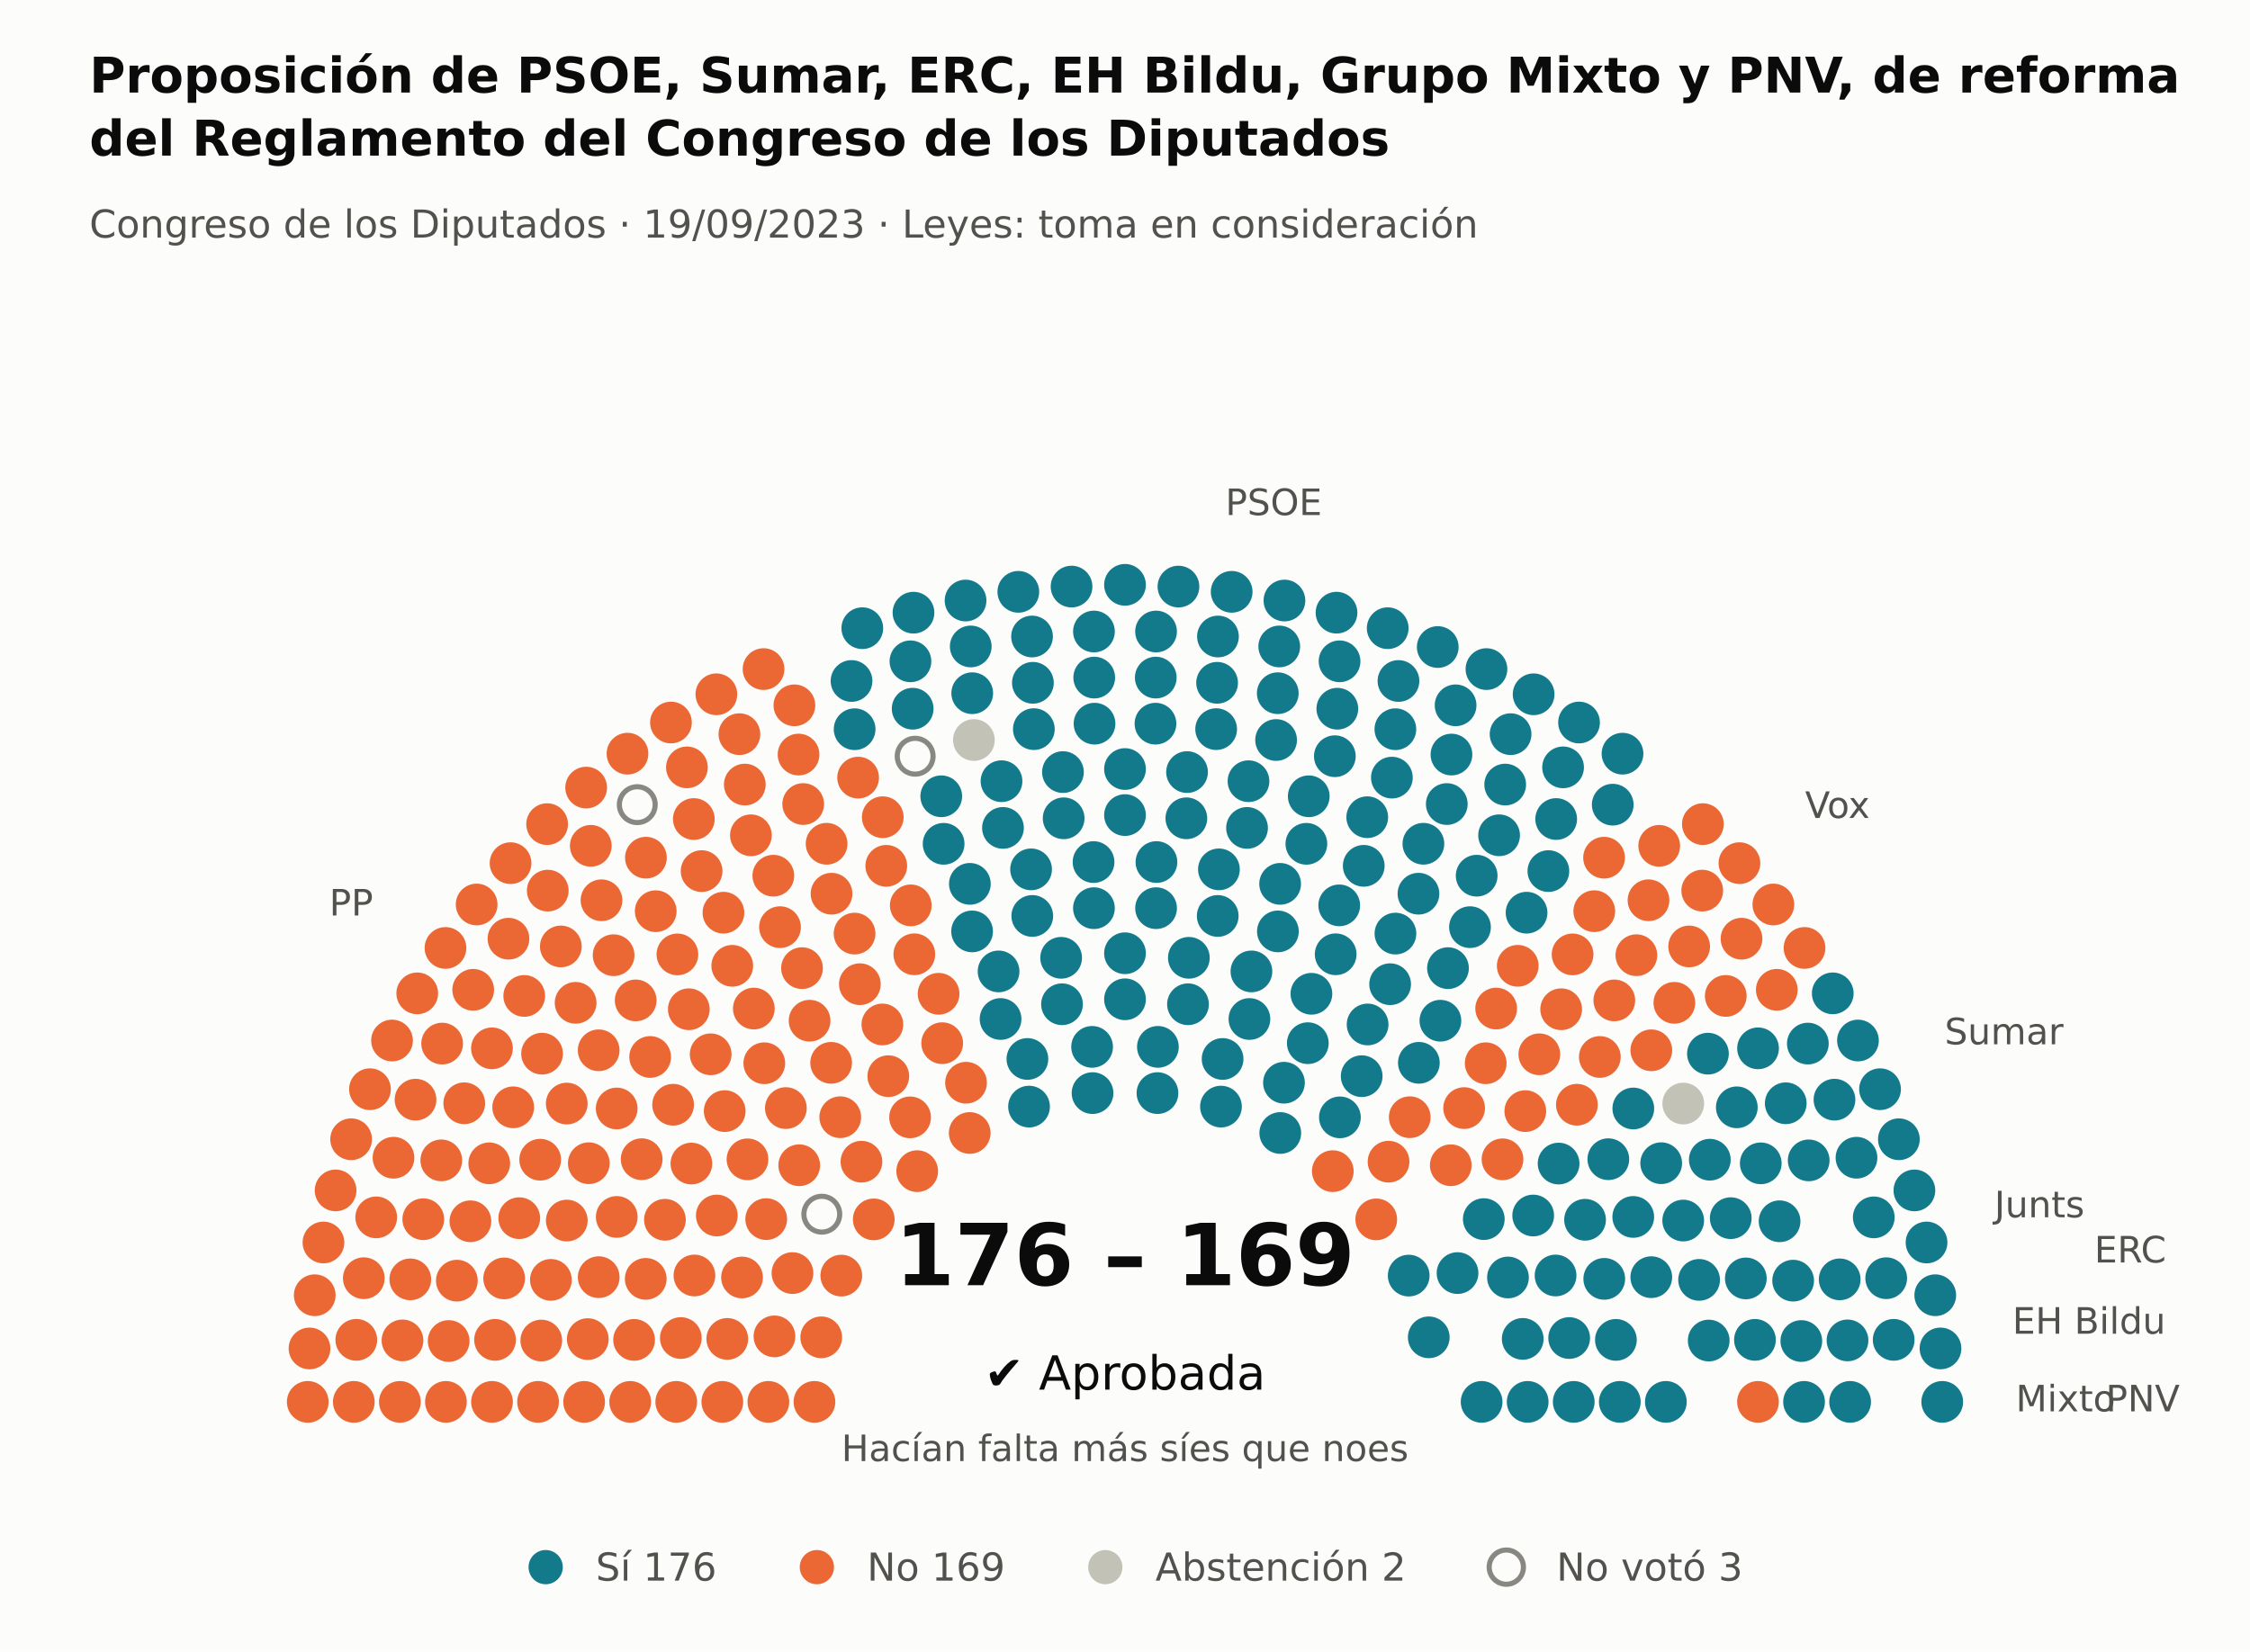
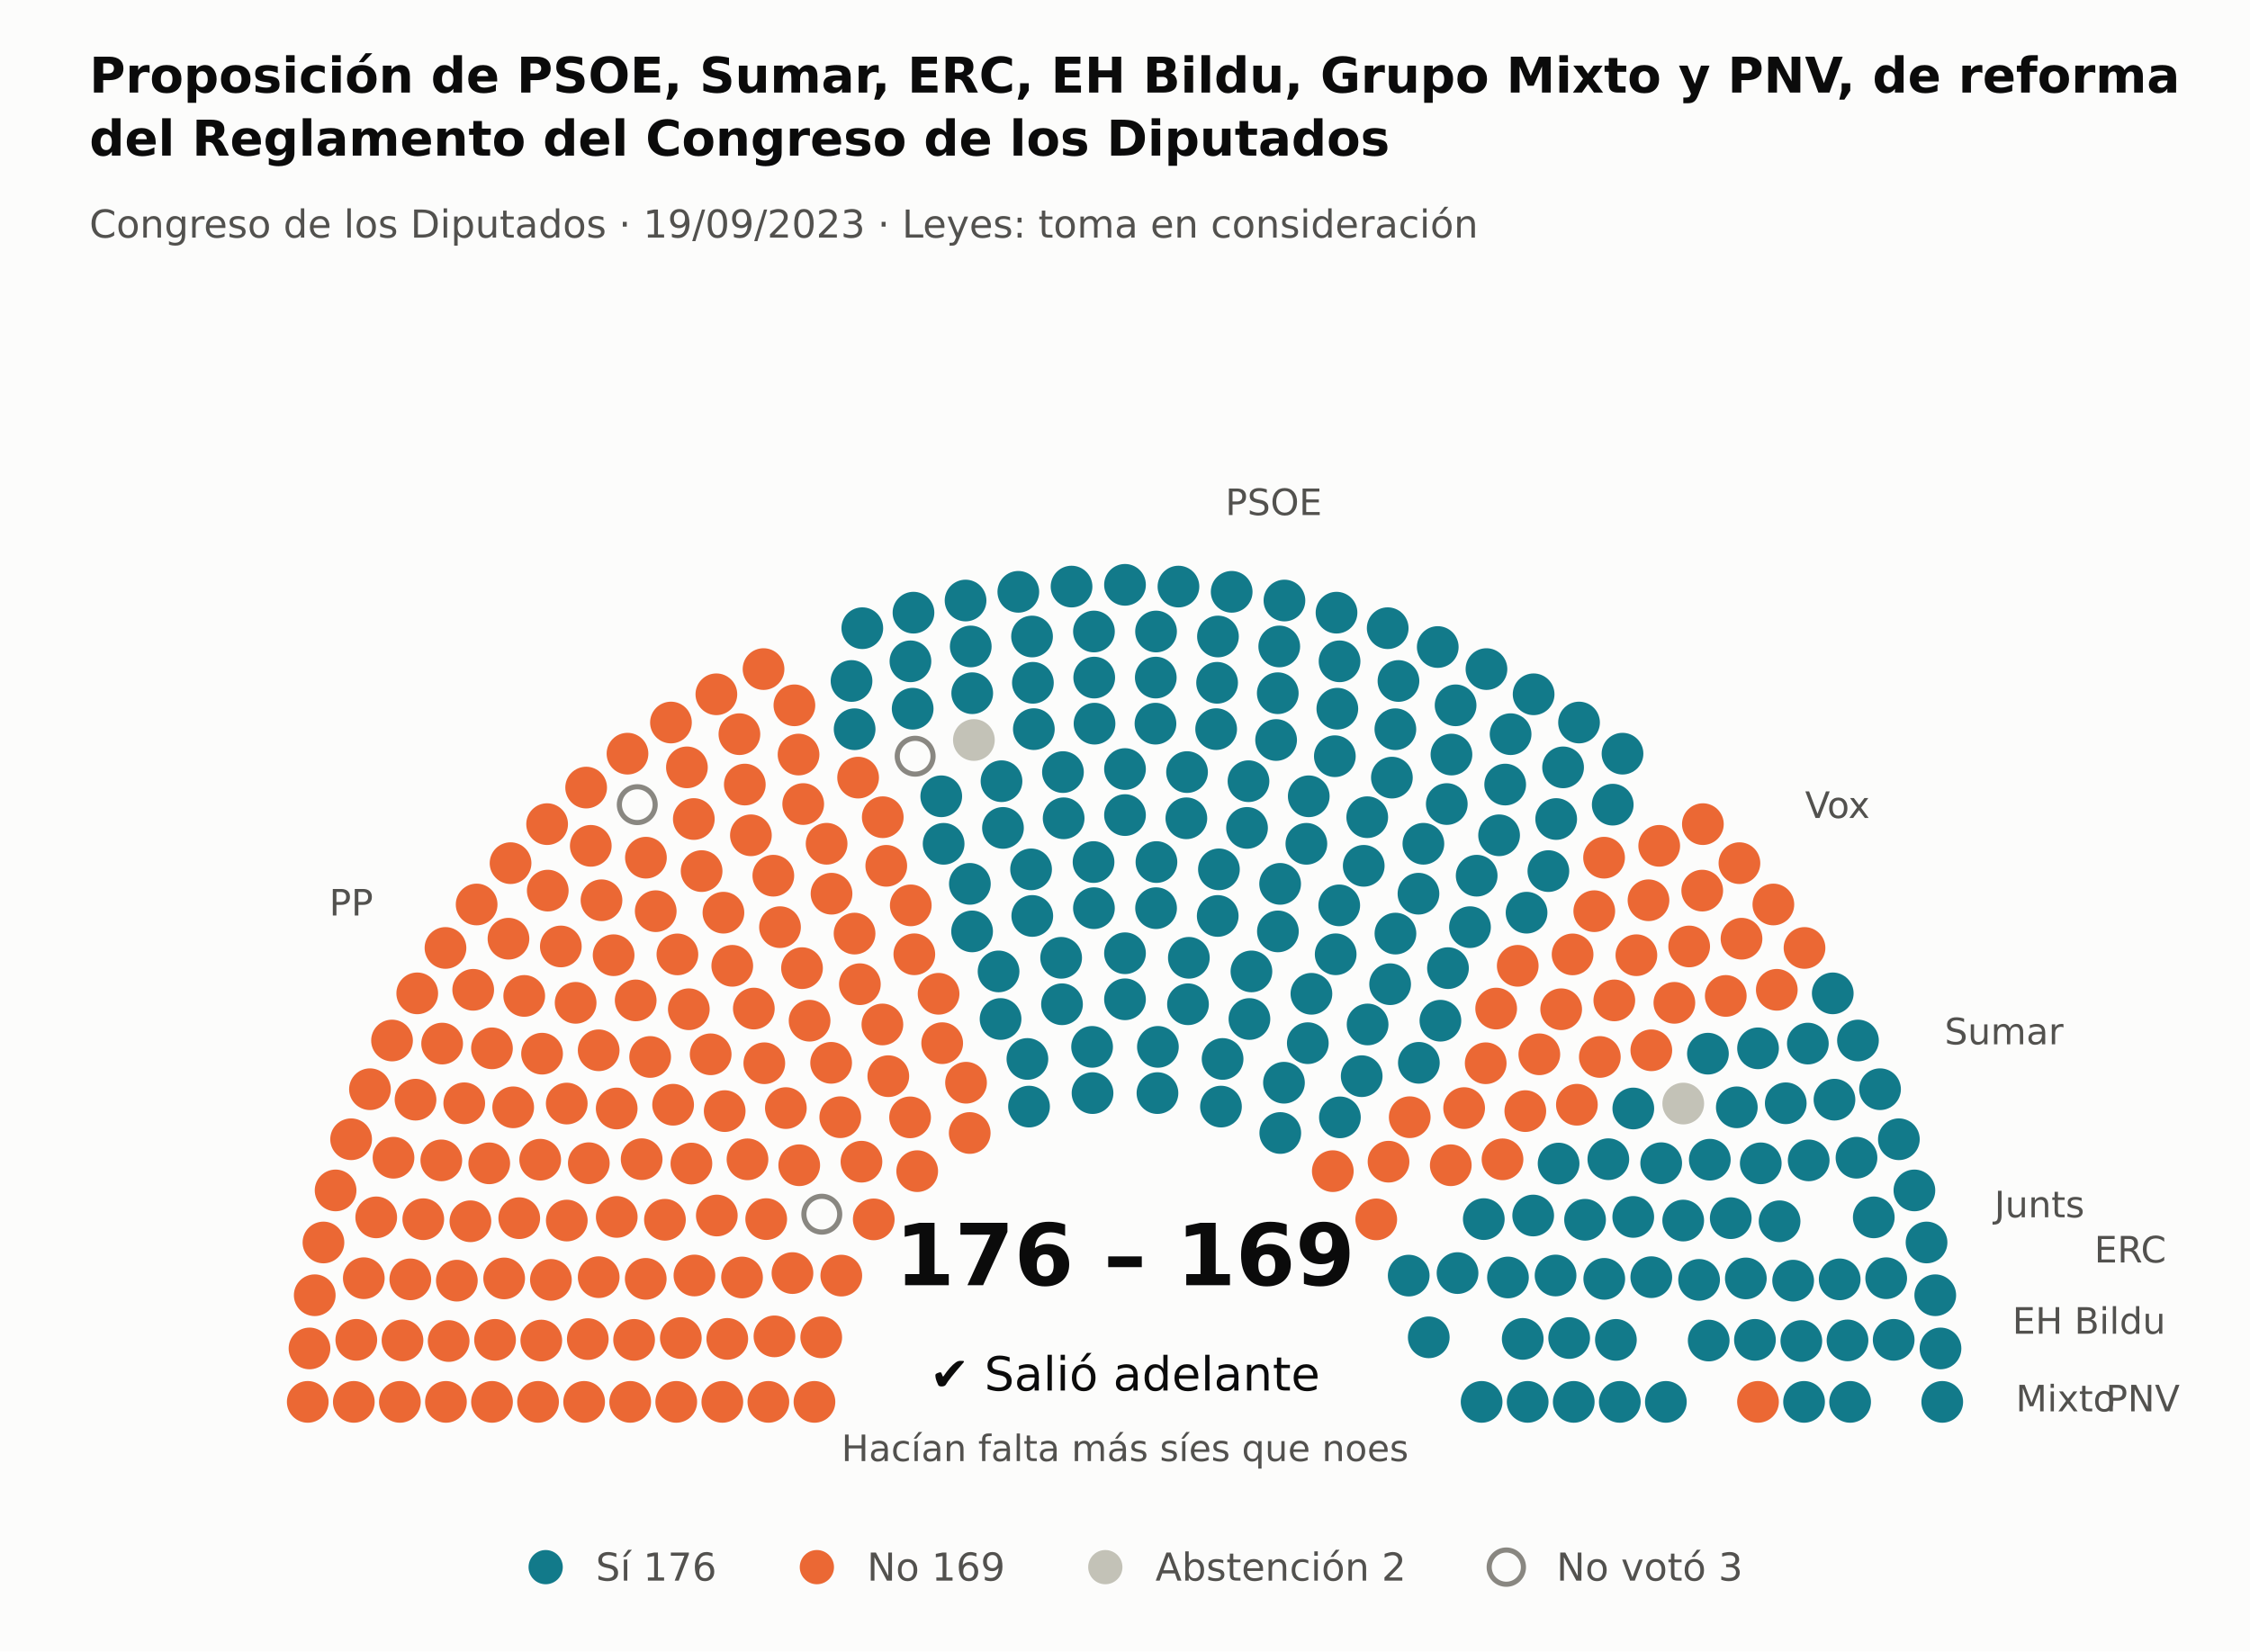
<svg xmlns="http://www.w3.org/2000/svg" xmlns:xlink="http://www.w3.org/1999/xlink" width="525.6pt" height="385.884pt" viewBox="0 0 525.6 385.884" version="1.1">
  <defs>
    <style type="text/css">*{stroke-linejoin: round; stroke-linecap: butt}</style>
  </defs>
  <g id="figure_1">
    <g id="patch_1">
      <path d="M 0 385.884  L 525.6 385.884  L 525.6 0  L 0 0  z " style="fill: #fcfcfb" />
    </g>
    <g id="axes_1">
      <g id="PathCollection_1">
        <defs>
          <path id="m79c244569f" d="M 0 4.873  C 1.292 4.873 2.532 4.36 3.446 3.446  C 4.36 2.532 4.873 1.292 4.873 0  C 4.873 -1.292 4.36 -2.532 3.446 -3.446  C 2.532 -4.36 1.292 -4.873 0 -4.873  C -1.292 -4.873 -2.532 -4.36 -3.446 -3.446  C -4.36 -2.532 -4.873 -1.292 -4.873 0  C -4.873 1.292 -4.36 2.532 -3.446 3.446  C -2.532 4.36 -1.292 4.873 0 4.873  z " />
        </defs>
        <g clip-path="url(#p0f7a6aeadc)">
          <use xlink:href="#m79c244569f" x="199.642" y="170.385" style="fill: #127a8a" />
          <use xlink:href="#m79c244569f" x="198.918" y="159.117" style="fill: #127a8a" />
          <use xlink:href="#m79c244569f" x="201.434" y="146.781" style="fill: #127a8a" />
          <use xlink:href="#m79c244569f" x="240.382" y="258.564" style="fill: #127a8a" />
          <use xlink:href="#m79c244569f" x="233.732" y="238.096" style="fill: #127a8a" />
          <use xlink:href="#m79c244569f" x="227.082" y="217.629" style="fill: #127a8a" />
          <use xlink:href="#m79c244569f" x="220.431" y="197.162" style="fill: #127a8a" />
          <use xlink:href="#m79c244569f" x="213.199" y="165.595" style="fill: #127a8a" />
          <use xlink:href="#m79c244569f" x="219.876" y="186.058" style="fill: #127a8a" />
          <use xlink:href="#m79c244569f" x="226.563" y="206.519" style="fill: #127a8a" />
          <use xlink:href="#m79c244569f" x="233.267" y="226.978" style="fill: #127a8a" />
          <use xlink:href="#m79c244569f" x="212.679" y="154.522" style="fill: #127a8a" />
          <use xlink:href="#m79c244569f" x="240.002" y="247.433" style="fill: #127a8a" />
          <use xlink:href="#m79c244569f" x="213.389" y="143.155" style="fill: #127a8a" />
          <use xlink:href="#m79c244569f" x="227.113" y="161.972" style="fill: #127a8a" />
          <use xlink:href="#m79c244569f" x="234.294" y="193.447" style="fill: #127a8a" />
          <use xlink:href="#m79c244569f" x="226.766" y="151.05" style="fill: #127a8a" />
          <use xlink:href="#m79c244569f" x="233.952" y="182.532" style="fill: #127a8a" />
          <use xlink:href="#m79c244569f" x="225.555" y="140.318" style="fill: #127a8a" />
          <use xlink:href="#m79c244569f" x="241.141" y="214.019" style="fill: #127a8a" />
          <use xlink:href="#m79c244569f" x="240.86" y="203.131" style="fill: #127a8a" />
          <use xlink:href="#m79c244569f" x="248.085" y="234.651" style="fill: #127a8a" />
          <use xlink:href="#m79c244569f" x="247.882" y="223.799" style="fill: #127a8a" />
          <use xlink:href="#m79c244569f" x="241.507" y="170.366" style="fill: #127a8a" />
          <use xlink:href="#m79c244569f" x="237.881" y="138.283" style="fill: #127a8a" />
          <use xlink:href="#m79c244569f" x="241.285" y="159.542" style="fill: #127a8a" />
          <use xlink:href="#m79c244569f" x="241.085" y="148.723" style="fill: #127a8a" />
          <use xlink:href="#m79c244569f" x="255.217" y="255.411" style="fill: #127a8a" />
          <use xlink:href="#m79c244569f" x="248.468" y="191.202" style="fill: #127a8a" />
          <use xlink:href="#m79c244569f" x="248.306" y="180.403" style="fill: #127a8a" />
          <use xlink:href="#m79c244569f" x="255.114" y="244.608" style="fill: #127a8a" />
          <use xlink:href="#m79c244569f" x="250.314" y="137.058" style="fill: #127a8a" />
          <use xlink:href="#m79c244569f" x="255.542" y="212.2" style="fill: #127a8a" />
          <use xlink:href="#m79c244569f" x="255.454" y="201.425" style="fill: #127a8a" />
          <use xlink:href="#m79c244569f" x="255.683" y="169.09" style="fill: #127a8a" />
          <use xlink:href="#m79c244569f" x="255.611" y="158.323" style="fill: #127a8a" />
          <use xlink:href="#m79c244569f" x="255.546" y="147.556" style="fill: #127a8a" />
          <use xlink:href="#m79c244569f" x="262.8" y="233.492" style="fill: #127a8a" />
          <use xlink:href="#m79c244569f" x="262.8" y="222.732" style="fill: #127a8a" />
          <use xlink:href="#m79c244569f" x="262.8" y="190.451" style="fill: #127a8a" />
          <use xlink:href="#m79c244569f" x="262.8" y="179.691" style="fill: #127a8a" />
          <use xlink:href="#m79c244569f" x="262.8" y="136.649" style="fill: #127a8a" />
          <use xlink:href="#m79c244569f" x="270.054" y="147.556" style="fill: #127a8a" />
          <use xlink:href="#m79c244569f" x="269.989" y="158.323" style="fill: #127a8a" />
          <use xlink:href="#m79c244569f" x="269.917" y="169.09" style="fill: #127a8a" />
          <use xlink:href="#m79c244569f" x="270.146" y="201.425" style="fill: #127a8a" />
          <use xlink:href="#m79c244569f" x="270.058" y="212.2" style="fill: #127a8a" />
          <use xlink:href="#m79c244569f" x="275.286" y="137.058" style="fill: #127a8a" />
          <use xlink:href="#m79c244569f" x="270.486" y="244.608" style="fill: #127a8a" />
          <use xlink:href="#m79c244569f" x="277.294" y="180.403" style="fill: #127a8a" />
          <use xlink:href="#m79c244569f" x="270.383" y="255.411" style="fill: #127a8a" />
          <use xlink:href="#m79c244569f" x="277.132" y="191.202" style="fill: #127a8a" />
          <use xlink:href="#m79c244569f" x="284.515" y="148.723" style="fill: #127a8a" />
          <use xlink:href="#m79c244569f" x="284.315" y="159.542" style="fill: #127a8a" />
          <use xlink:href="#m79c244569f" x="287.719" y="138.283" style="fill: #127a8a" />
          <use xlink:href="#m79c244569f" x="284.093" y="170.366" style="fill: #127a8a" />
          <use xlink:href="#m79c244569f" x="277.718" y="223.799" style="fill: #127a8a" />
          <use xlink:href="#m79c244569f" x="277.515" y="234.651" style="fill: #127a8a" />
          <use xlink:href="#m79c244569f" x="284.74" y="203.131" style="fill: #127a8a" />
          <use xlink:href="#m79c244569f" x="284.459" y="214.019" style="fill: #127a8a" />
          <use xlink:href="#m79c244569f" x="291.648" y="182.532" style="fill: #127a8a" />
          <use xlink:href="#m79c244569f" x="300.045" y="140.318" style="fill: #127a8a" />
          <use xlink:href="#m79c244569f" x="298.834" y="151.05" style="fill: #127a8a" />
          <use xlink:href="#m79c244569f" x="291.306" y="193.447" style="fill: #127a8a" />
          <use xlink:href="#m79c244569f" x="298.487" y="161.972" style="fill: #127a8a" />
          <use xlink:href="#m79c244569f" x="298.098" y="172.908" style="fill: #127a8a" />
          <use xlink:href="#m79c244569f" x="312.211" y="143.155" style="fill: #127a8a" />
          <use xlink:href="#m79c244569f" x="285.598" y="247.433" style="fill: #127a8a" />
          <use xlink:href="#m79c244569f" x="312.921" y="154.522" style="fill: #127a8a" />
          <use xlink:href="#m79c244569f" x="292.333" y="226.978" style="fill: #127a8a" />
          <use xlink:href="#m79c244569f" x="299.037" y="206.519" style="fill: #127a8a" />
          <use xlink:href="#m79c244569f" x="305.724" y="186.058" style="fill: #127a8a" />
          <use xlink:href="#m79c244569f" x="312.401" y="165.595" style="fill: #127a8a" />
          <use xlink:href="#m79c244569f" x="285.218" y="258.564" style="fill: #127a8a" />
          <use xlink:href="#m79c244569f" x="291.868" y="238.096" style="fill: #127a8a" />
          <use xlink:href="#m79c244569f" x="298.518" y="217.629" style="fill: #127a8a" />
          <use xlink:href="#m79c244569f" x="305.169" y="197.162" style="fill: #127a8a" />
          <use xlink:href="#m79c244569f" x="311.819" y="176.694" style="fill: #127a8a" />
          <use xlink:href="#m79c244569f" x="324.166" y="146.781" style="fill: #127a8a" />
          <use xlink:href="#m79c244569f" x="326.682" y="159.117" style="fill: #127a8a" />
          <use xlink:href="#m79c244569f" x="325.958" y="170.385" style="fill: #127a8a" />
          <use xlink:href="#m79c244569f" x="319.387" y="190.947" style="fill: #127a8a" />
          <use xlink:href="#m79c244569f" x="335.858" y="151.182" style="fill: #127a8a" />
          <use xlink:href="#m79c244569f" x="325.145" y="181.696" style="fill: #127a8a" />
          <use xlink:href="#m79c244569f" x="312.844" y="211.545" style="fill: #127a8a" />
          <use xlink:href="#m79c244569f" x="318.567" y="202.305" style="fill: #127a8a" />
          <use xlink:href="#m79c244569f" x="306.346" y="232.205" style="fill: #127a8a" />
          <use xlink:href="#m79c244569f" x="312.014" y="222.973" style="fill: #127a8a" />
          <use xlink:href="#m79c244569f" x="340.028" y="164.803" style="fill: #127a8a" />
          <use xlink:href="#m79c244569f" x="347.237" y="156.337" style="fill: #127a8a" />
          <use xlink:href="#m79c244569f" x="299.933" y="252.986" style="fill: #127a8a" />
          <use xlink:href="#m79c244569f" x="339.059" y="176.307" style="fill: #127a8a" />
          <use xlink:href="#m79c244569f" x="305.505" y="243.745" style="fill: #127a8a" />
          <use xlink:href="#m79c244569f" x="332.504" y="197.151" style="fill: #127a8a" />
          <use xlink:href="#m79c244569f" x="337.969" y="187.871" style="fill: #127a8a" />
          <use xlink:href="#m79c244569f" x="299.073" y="264.732" style="fill: #127a8a" />
          <use xlink:href="#m79c244569f" x="325.974" y="218.139" style="fill: #127a8a" />
          <use xlink:href="#m79c244569f" x="331.354" y="208.82" style="fill: #127a8a" />
          <use xlink:href="#m79c244569f" x="352.874" y="171.545" style="fill: #127a8a" />
          <use xlink:href="#m79c244569f" x="358.255" y="162.226" style="fill: #127a8a" />
          <use xlink:href="#m79c244569f" x="351.612" y="183.319" style="fill: #127a8a" />
          <use xlink:href="#m79c244569f" x="324.734" y="229.965" style="fill: #127a8a" />
          <use xlink:href="#m79c244569f" x="319.473" y="239.373" style="fill: #127a8a" />
          <use xlink:href="#m79c244569f" x="350.188" y="195.172" style="fill: #127a8a" />
          <use xlink:href="#m79c244569f" x="344.951" y="204.611" style="fill: #127a8a" />
          <use xlink:href="#m79c244569f" x="368.863" y="168.823" style="fill: #127a8a" />
          <use xlink:href="#m79c244569f" x="365.136" y="179.299" style="fill: #127a8a" />
          <use xlink:href="#m79c244569f" x="318.091" y="251.457" style="fill: #127a8a" />
          <use xlink:href="#m79c244569f" x="343.39" y="216.636" style="fill: #127a8a" />
          <use xlink:href="#m79c244569f" x="363.524" y="191.371" style="fill: #127a8a" />
          <use xlink:href="#m79c244569f" x="338.249" y="226.213" style="fill: #127a8a" />
          <use xlink:href="#m79c244569f" x="313.003" y="261.079" style="fill: #127a8a" />
          <use xlink:href="#m79c244569f" x="379.018" y="176.1" style="fill: #127a8a" />
          <use xlink:href="#m79c244569f" x="361.703" y="203.538" style="fill: #127a8a" />
          <use xlink:href="#m79c244569f" x="376.734" y="188.014" style="fill: #127a8a" />
          <use xlink:href="#m79c244569f" x="356.606" y="213.255" style="fill: #127a8a" />
          <use xlink:href="#m79c244569f" x="336.478" y="238.497" style="fill: #127a8a" />
          <use xlink:href="#m79c244569f" x="331.447" y="248.336" style="fill: #127a8a" />
          <use xlink:href="#m79c244569f" x="398.974" y="246.198" style="fill: #127a8a" />
          <use xlink:href="#m79c244569f" x="381.539" y="259.005" style="fill: #127a8a" />
          <use xlink:href="#m79c244569f" x="428.132" y="232.104" style="fill: #127a8a" />
          <use xlink:href="#m79c244569f" x="410.678" y="244.949" style="fill: #127a8a" />
          <use xlink:href="#m79c244569f" x="364.089" y="271.874" style="fill: #127a8a" />
          <use xlink:href="#m79c244569f" x="422.314" y="243.839" style="fill: #127a8a" />
          <use xlink:href="#m79c244569f" x="346.614" y="284.853" style="fill: #127a8a" />
          <use xlink:href="#m79c244569f" x="375.708" y="270.854" style="fill: #127a8a" />
          <use xlink:href="#m79c244569f" x="434.021" y="243.122" style="fill: #127a8a" />
          <use xlink:href="#m79c244569f" x="405.719" y="258.732" style="fill: #127a8a" />
          <use xlink:href="#m79c244569f" x="358.153" y="284.012" style="fill: #127a8a" />
          <use xlink:href="#m79c244569f" x="417.152" y="257.787" style="fill: #127a8a" />
          <use xlink:href="#m79c244569f" x="329.074" y="298.052" style="fill: #127a8a" />
          <use xlink:href="#m79c244569f" x="388.054" y="271.792" style="fill: #127a8a" />
          <use xlink:href="#m79c244569f" x="428.533" y="256.946" style="fill: #127a8a" />
          <use xlink:href="#m79c244569f" x="399.412" y="270.972" style="fill: #127a8a" />
          <use xlink:href="#m79c244569f" x="439.177" y="254.501" style="fill: #127a8a" />
          <use xlink:href="#m79c244569f" x="370.27" y="285.008" style="fill: #127a8a" />
          <use xlink:href="#m79c244569f" x="340.48" y="297.465" style="fill: #127a8a" />
          <use xlink:href="#m79c244569f" x="411.313" y="271.821" style="fill: #127a8a" />
          <use xlink:href="#m79c244569f" x="381.527" y="284.345" style="fill: #127a8a" />
          <use xlink:href="#m79c244569f" x="422.513" y="271.129" style="fill: #127a8a" />
          <use xlink:href="#m79c244569f" x="443.578" y="266.193" style="fill: #127a8a" />
          <use xlink:href="#m79c244569f" x="433.678" y="270.511" style="fill: #127a8a" />
          <use xlink:href="#m79c244569f" x="352.262" y="298.491" style="fill: #127a8a" />
          <use xlink:href="#m79c244569f" x="393.197" y="285.19" style="fill: #127a8a" />
          <use xlink:href="#m79c244569f" x="404.301" y="284.635" style="fill: #127a8a" />
          <use xlink:href="#m79c244569f" x="363.38" y="298.026" style="fill: #127a8a" />
          <use xlink:href="#m79c244569f" x="415.712" y="285.358" style="fill: #127a8a" />
          <use xlink:href="#m79c244569f" x="447.204" y="278.148" style="fill: #127a8a" />
          <use xlink:href="#m79c244569f" x="374.755" y="298.813" style="fill: #127a8a" />
          <use xlink:href="#m79c244569f" x="437.714" y="284.446" style="fill: #127a8a" />
          <use xlink:href="#m79c244569f" x="385.741" y="298.421" style="fill: #127a8a" />
          <use xlink:href="#m79c244569f" x="333.76" y="312.475" style="fill: #127a8a" />
          <use xlink:href="#m79c244569f" x="396.911" y="299.052" style="fill: #127a8a" />
          <use xlink:href="#m79c244569f" x="407.827" y="298.711" style="fill: #127a8a" />
          <use xlink:href="#m79c244569f" x="450.041" y="290.314" style="fill: #127a8a" />
          <use xlink:href="#m79c244569f" x="418.879" y="299.234" style="fill: #127a8a" />
          <use xlink:href="#m79c244569f" x="429.752" y="298.932" style="fill: #127a8a" />
          <use xlink:href="#m79c244569f" x="440.616" y="298.661" style="fill: #127a8a" />
          <use xlink:href="#m79c244569f" x="355.708" y="312.843" style="fill: #127a8a" />
          <use xlink:href="#m79c244569f" x="366.559" y="312.64" style="fill: #127a8a" />
          <use xlink:href="#m79c244569f" x="452.076" y="302.64" style="fill: #127a8a" />
          <use xlink:href="#m79c244569f" x="377.475" y="313.072" style="fill: #127a8a" />
          <use xlink:href="#m79c244569f" x="399.156" y="313.227" style="fill: #127a8a" />
          <use xlink:href="#m79c244569f" x="409.956" y="313.065" style="fill: #127a8a" />
          <use xlink:href="#m79c244569f" x="420.79" y="313.339" style="fill: #127a8a" />
          <use xlink:href="#m79c244569f" x="431.578" y="313.193" style="fill: #127a8a" />
          <use xlink:href="#m79c244569f" x="442.365" y="313.063" style="fill: #127a8a" />
          <use xlink:href="#m79c244569f" x="453.3" y="315.072" style="fill: #127a8a" />
          <use xlink:href="#m79c244569f" x="346.106" y="327.559" style="fill: #127a8a" />
          <use xlink:href="#m79c244569f" x="356.866" y="327.559" style="fill: #127a8a" />
          <use xlink:href="#m79c244569f" x="367.626" y="327.559" style="fill: #127a8a" />
          <use xlink:href="#m79c244569f" x="378.387" y="327.559" style="fill: #127a8a" />
          <use xlink:href="#m79c244569f" x="389.147" y="327.559" style="fill: #127a8a" />
          <use xlink:href="#m79c244569f" x="421.428" y="327.559" style="fill: #127a8a" />
          <use xlink:href="#m79c244569f" x="432.188" y="327.559" style="fill: #127a8a" />
          <use xlink:href="#m79c244569f" x="453.709" y="327.559" style="fill: #127a8a" />
        </g>
      </g>
      <g id="PathCollection_2">
        <defs>
          <path id="m7b759d9e16" d="M 0 4.873  C 1.292 4.873 2.532 4.36 3.446 3.446  C 4.36 2.532 4.873 1.292 4.873 0  C 4.873 -1.292 4.36 -2.532 3.446 -3.446  C 2.532 -4.36 1.292 -4.873 0 -4.873  C -1.292 -4.873 -2.532 -4.36 -3.446 -3.446  C -4.36 -2.532 -4.873 -1.292 -4.873 0  C -4.873 1.292 -4.36 2.532 -3.446 3.446  C -2.532 4.36 -1.292 4.873 0 4.873  z " />
        </defs>
        <g clip-path="url(#p0f7a6aeadc)">
          <use xlink:href="#m7b759d9e16" x="190.255" y="327.559" style="fill: #eb6834" />
          <use xlink:href="#m7b759d9e16" x="179.494" y="327.559" style="fill: #eb6834" />
          <use xlink:href="#m7b759d9e16" x="168.734" y="327.559" style="fill: #eb6834" />
          <use xlink:href="#m7b759d9e16" x="157.974" y="327.559" style="fill: #eb6834" />
          <use xlink:href="#m7b759d9e16" x="147.213" y="327.559" style="fill: #eb6834" />
          <use xlink:href="#m7b759d9e16" x="136.453" y="327.559" style="fill: #eb6834" />
          <use xlink:href="#m7b759d9e16" x="125.693" y="327.559" style="fill: #eb6834" />
          <use xlink:href="#m7b759d9e16" x="114.932" y="327.559" style="fill: #eb6834" />
          <use xlink:href="#m7b759d9e16" x="104.172" y="327.559" style="fill: #eb6834" />
          <use xlink:href="#m7b759d9e16" x="93.412" y="327.559" style="fill: #eb6834" />
          <use xlink:href="#m7b759d9e16" x="82.651" y="327.559" style="fill: #eb6834" />
          <use xlink:href="#m7b759d9e16" x="71.891" y="327.559" style="fill: #eb6834" />
          <use xlink:href="#m7b759d9e16" x="72.3" y="315.072" style="fill: #eb6834" />
          <use xlink:href="#m7b759d9e16" x="83.235" y="313.063" style="fill: #eb6834" />
          <use xlink:href="#m7b759d9e16" x="94.022" y="313.193" style="fill: #eb6834" />
          <use xlink:href="#m7b759d9e16" x="104.81" y="313.339" style="fill: #eb6834" />
          <use xlink:href="#m7b759d9e16" x="115.644" y="313.065" style="fill: #eb6834" />
          <use xlink:href="#m7b759d9e16" x="126.444" y="313.227" style="fill: #eb6834" />
          <use xlink:href="#m7b759d9e16" x="137.307" y="312.891" style="fill: #eb6834" />
          <use xlink:href="#m7b759d9e16" x="148.125" y="313.072" style="fill: #eb6834" />
          <use xlink:href="#m7b759d9e16" x="73.524" y="302.64" style="fill: #eb6834" />
          <use xlink:href="#m7b759d9e16" x="159.041" y="312.64" style="fill: #eb6834" />
          <use xlink:href="#m7b759d9e16" x="169.892" y="312.843" style="fill: #eb6834" />
          <use xlink:href="#m7b759d9e16" x="84.984" y="298.661" style="fill: #eb6834" />
          <use xlink:href="#m7b759d9e16" x="95.848" y="298.932" style="fill: #eb6834" />
          <use xlink:href="#m7b759d9e16" x="106.721" y="299.234" style="fill: #eb6834" />
          <use xlink:href="#m7b759d9e16" x="180.913" y="312.251" style="fill: #eb6834" />
          <use xlink:href="#m7b759d9e16" x="117.773" y="298.711" style="fill: #eb6834" />
          <use xlink:href="#m7b759d9e16" x="75.559" y="290.314" style="fill: #eb6834" />
          <use xlink:href="#m7b759d9e16" x="191.84" y="312.475" style="fill: #eb6834" />
          <use xlink:href="#m7b759d9e16" x="128.689" y="299.052" style="fill: #eb6834" />
          <use xlink:href="#m7b759d9e16" x="139.859" y="298.421" style="fill: #eb6834" />
          <use xlink:href="#m7b759d9e16" x="87.886" y="284.446" style="fill: #eb6834" />
          <use xlink:href="#m7b759d9e16" x="150.845" y="298.813" style="fill: #eb6834" />
          <use xlink:href="#m7b759d9e16" x="98.877" y="284.876" style="fill: #eb6834" />
          <use xlink:href="#m7b759d9e16" x="78.396" y="278.148" style="fill: #eb6834" />
          <use xlink:href="#m7b759d9e16" x="109.888" y="285.358" style="fill: #eb6834" />
          <use xlink:href="#m7b759d9e16" x="162.22" y="298.026" style="fill: #eb6834" />
          <use xlink:href="#m7b759d9e16" x="121.299" y="284.635" style="fill: #eb6834" />
          <use xlink:href="#m7b759d9e16" x="173.338" y="298.491" style="fill: #eb6834" />
          <use xlink:href="#m7b759d9e16" x="132.403" y="285.19" style="fill: #eb6834" />
          <use xlink:href="#m7b759d9e16" x="91.922" y="270.511" style="fill: #eb6834" />
          <use xlink:href="#m7b759d9e16" x="82.022" y="266.193" style="fill: #eb6834" />
          <use xlink:href="#m7b759d9e16" x="103.087" y="271.129" style="fill: #eb6834" />
          <use xlink:href="#m7b759d9e16" x="144.073" y="284.345" style="fill: #eb6834" />
          <use xlink:href="#m7b759d9e16" x="114.287" y="271.821" style="fill: #eb6834" />
          <use xlink:href="#m7b759d9e16" x="185.12" y="297.465" style="fill: #eb6834" />
          <use xlink:href="#m7b759d9e16" x="155.33" y="285.008" style="fill: #eb6834" />
          <use xlink:href="#m7b759d9e16" x="126.188" y="270.972" style="fill: #eb6834" />
          <use xlink:href="#m7b759d9e16" x="86.423" y="254.501" style="fill: #eb6834" />
          <use xlink:href="#m7b759d9e16" x="97.067" y="256.946" style="fill: #eb6834" />
          <use xlink:href="#m7b759d9e16" x="196.526" y="298.052" style="fill: #eb6834" />
          <use xlink:href="#m7b759d9e16" x="137.546" y="271.792" style="fill: #eb6834" />
          <use xlink:href="#m7b759d9e16" x="108.448" y="257.787" style="fill: #eb6834" />
          <use xlink:href="#m7b759d9e16" x="167.447" y="284.012" style="fill: #eb6834" />
          <use xlink:href="#m7b759d9e16" x="119.881" y="258.732" style="fill: #eb6834" />
          <use xlink:href="#m7b759d9e16" x="91.579" y="243.122" style="fill: #eb6834" />
          <use xlink:href="#m7b759d9e16" x="149.892" y="270.854" style="fill: #eb6834" />
          <use xlink:href="#m7b759d9e16" x="178.986" y="284.853" style="fill: #eb6834" />
          <use xlink:href="#m7b759d9e16" x="103.286" y="243.839" style="fill: #eb6834" />
          <use xlink:href="#m7b759d9e16" x="132.392" y="257.854" style="fill: #eb6834" />
          <use xlink:href="#m7b759d9e16" x="161.511" y="271.874" style="fill: #eb6834" />
          <use xlink:href="#m7b759d9e16" x="114.922" y="244.949" style="fill: #eb6834" />
          <use xlink:href="#m7b759d9e16" x="144.061" y="259.005" style="fill: #eb6834" />
          <use xlink:href="#m7b759d9e16" x="97.468" y="232.104" style="fill: #eb6834" />
          <use xlink:href="#m7b759d9e16" x="126.626" y="246.198" style="fill: #eb6834" />
          <use xlink:href="#m7b759d9e16" x="110.54" y="231.275" style="fill: #eb6834" />
          <use xlink:href="#m7b759d9e16" x="174.614" y="270.885" style="fill: #eb6834" />
          <use xlink:href="#m7b759d9e16" x="157.239" y="258.13" style="fill: #eb6834" />
          <use xlink:href="#m7b759d9e16" x="139.852" y="245.408" style="fill: #eb6834" />
          <use xlink:href="#m7b759d9e16" x="104.065" y="221.495" style="fill: #eb6834" />
          <use xlink:href="#m7b759d9e16" x="122.46" y="232.705" style="fill: #eb6834" />
          <use xlink:href="#m7b759d9e16" x="204.109" y="284.917" style="fill: #eb6834" />
          <use xlink:href="#m7b759d9e16" x="186.699" y="272.268" style="fill: #eb6834" />
          <use xlink:href="#m7b759d9e16" x="169.288" y="259.618" style="fill: #eb6834" />
          <use xlink:href="#m7b759d9e16" x="151.878" y="246.969" style="fill: #eb6834" />
          <use xlink:href="#m7b759d9e16" x="134.467" y="234.319" style="fill: #eb6834" />
          <use xlink:href="#m7b759d9e16" x="118.781" y="219.336" style="fill: #eb6834" />
          <use xlink:href="#m7b759d9e16" x="111.342" y="211.34" style="fill: #eb6834" />
          <use xlink:href="#m7b759d9e16" x="131.01" y="221.145" style="fill: #eb6834" />
          <use xlink:href="#m7b759d9e16" x="148.497" y="233.752" style="fill: #eb6834" />
          <use xlink:href="#m7b759d9e16" x="166.012" y="246.344" style="fill: #eb6834" />
          <use xlink:href="#m7b759d9e16" x="183.577" y="258.912" style="fill: #eb6834" />
          <use xlink:href="#m7b759d9e16" x="143.342" y="223.191" style="fill: #eb6834" />
          <use xlink:href="#m7b759d9e16" x="119.267" y="201.683" style="fill: #eb6834" />
          <use xlink:href="#m7b759d9e16" x="127.957" y="208.098" style="fill: #eb6834" />
          <use xlink:href="#m7b759d9e16" x="160.909" y="235.816" style="fill: #eb6834" />
          <use xlink:href="#m7b759d9e16" x="201.236" y="271.436" style="fill: #eb6834" />
          <use xlink:href="#m7b759d9e16" x="178.541" y="248.434" style="fill: #eb6834" />
          <use xlink:href="#m7b759d9e16" x="140.509" y="210.352" style="fill: #eb6834" />
          <use xlink:href="#m7b759d9e16" x="196.285" y="261.044" style="fill: #eb6834" />
          <use xlink:href="#m7b759d9e16" x="158.242" y="223" style="fill: #eb6834" />
          <use xlink:href="#m7b759d9e16" x="127.807" y="192.565" style="fill: #eb6834" />
          <use xlink:href="#m7b759d9e16" x="138.007" y="197.635" style="fill: #eb6834" />
          <use xlink:href="#m7b759d9e16" x="153.178" y="212.903" style="fill: #eb6834" />
          <use xlink:href="#m7b759d9e16" x="176.095" y="235.657" style="fill: #eb6834" />
          <use xlink:href="#m7b759d9e16" x="214.258" y="273.647" style="fill: #eb6834" />
          <use xlink:href="#m7b759d9e16" x="171.057" y="225.668" style="fill: #eb6834" />
          <use xlink:href="#m7b759d9e16" x="150.889" y="200.403" style="fill: #eb6834" />
          <use xlink:href="#m7b759d9e16" x="136.925" y="184.025" style="fill: #eb6834" />
          <use xlink:href="#m7b759d9e16" x="194.153" y="248.336" style="fill: #eb6834" />
          <use xlink:href="#m7b759d9e16" x="189.122" y="238.497" style="fill: #eb6834" />
          <use xlink:href="#m7b759d9e16" x="168.994" y="213.255" style="fill: #eb6834" />
          <use xlink:href="#m7b759d9e16" x="163.897" y="203.538" style="fill: #eb6834" />
          <use xlink:href="#m7b759d9e16" x="146.582" y="176.1" style="fill: #eb6834" />
          <use xlink:href="#m7b759d9e16" x="212.597" y="261.079" style="fill: #eb6834" />
          <use xlink:href="#m7b759d9e16" x="187.351" y="226.213" style="fill: #eb6834" />
          <use xlink:href="#m7b759d9e16" x="162.076" y="191.371" style="fill: #eb6834" />
          <use xlink:href="#m7b759d9e16" x="207.509" y="251.457" style="fill: #eb6834" />
          <use xlink:href="#m7b759d9e16" x="182.21" y="216.636" style="fill: #eb6834" />
          <use xlink:href="#m7b759d9e16" x="160.464" y="179.299" style="fill: #eb6834" />
          <use xlink:href="#m7b759d9e16" x="180.649" y="204.611" style="fill: #eb6834" />
          <use xlink:href="#m7b759d9e16" x="156.737" y="168.823" style="fill: #eb6834" />
          <use xlink:href="#m7b759d9e16" x="175.412" y="195.172" style="fill: #eb6834" />
          <use xlink:href="#m7b759d9e16" x="206.127" y="239.373" style="fill: #eb6834" />
          <use xlink:href="#m7b759d9e16" x="200.866" y="229.965" style="fill: #eb6834" />
          <use xlink:href="#m7b759d9e16" x="173.988" y="183.319" style="fill: #eb6834" />
          <use xlink:href="#m7b759d9e16" x="226.527" y="264.732" style="fill: #eb6834" />
          <use xlink:href="#m7b759d9e16" x="199.626" y="218.139" style="fill: #eb6834" />
          <use xlink:href="#m7b759d9e16" x="194.246" y="208.82" style="fill: #eb6834" />
          <use xlink:href="#m7b759d9e16" x="172.726" y="171.545" style="fill: #eb6834" />
          <use xlink:href="#m7b759d9e16" x="167.345" y="162.226" style="fill: #eb6834" />
          <use xlink:href="#m7b759d9e16" x="187.631" y="187.871" style="fill: #eb6834" />
          <use xlink:href="#m7b759d9e16" x="193.096" y="197.151" style="fill: #eb6834" />
          <use xlink:href="#m7b759d9e16" x="220.095" y="243.745" style="fill: #eb6834" />
          <use xlink:href="#m7b759d9e16" x="186.541" y="176.307" style="fill: #eb6834" />
          <use xlink:href="#m7b759d9e16" x="225.667" y="252.986" style="fill: #eb6834" />
          <use xlink:href="#m7b759d9e16" x="178.363" y="156.337" style="fill: #eb6834" />
          <use xlink:href="#m7b759d9e16" x="185.572" y="164.803" style="fill: #eb6834" />
          <use xlink:href="#m7b759d9e16" x="213.586" y="222.973" style="fill: #eb6834" />
          <use xlink:href="#m7b759d9e16" x="219.254" y="232.205" style="fill: #eb6834" />
          <use xlink:href="#m7b759d9e16" x="207.033" y="202.305" style="fill: #eb6834" />
          <use xlink:href="#m7b759d9e16" x="212.756" y="211.545" style="fill: #eb6834" />
          <use xlink:href="#m7b759d9e16" x="200.455" y="181.696" style="fill: #eb6834" />
          <use xlink:href="#m7b759d9e16" x="206.213" y="190.947" style="fill: #eb6834" />
          <use xlink:href="#m7b759d9e16" x="374.711" y="200.403" style="fill: #eb6834" />
          <use xlink:href="#m7b759d9e16" x="311.342" y="273.647" style="fill: #eb6834" />
          <use xlink:href="#m7b759d9e16" x="354.543" y="225.668" style="fill: #eb6834" />
          <use xlink:href="#m7b759d9e16" x="349.505" y="235.657" style="fill: #eb6834" />
          <use xlink:href="#m7b759d9e16" x="372.422" y="212.903" style="fill: #eb6834" />
          <use xlink:href="#m7b759d9e16" x="387.593" y="197.635" style="fill: #eb6834" />
          <use xlink:href="#m7b759d9e16" x="329.315" y="261.044" style="fill: #eb6834" />
          <use xlink:href="#m7b759d9e16" x="367.358" y="223" style="fill: #eb6834" />
          <use xlink:href="#m7b759d9e16" x="397.793" y="192.565" style="fill: #eb6834" />
          <use xlink:href="#m7b759d9e16" x="385.091" y="210.352" style="fill: #eb6834" />
          <use xlink:href="#m7b759d9e16" x="347.059" y="248.434" style="fill: #eb6834" />
          <use xlink:href="#m7b759d9e16" x="324.364" y="271.436" style="fill: #eb6834" />
          <use xlink:href="#m7b759d9e16" x="364.691" y="235.816" style="fill: #eb6834" />
          <use xlink:href="#m7b759d9e16" x="397.643" y="208.098" style="fill: #eb6834" />
          <use xlink:href="#m7b759d9e16" x="406.333" y="201.683" style="fill: #eb6834" />
          <use xlink:href="#m7b759d9e16" x="382.258" y="223.191" style="fill: #eb6834" />
          <use xlink:href="#m7b759d9e16" x="342.023" y="258.912" style="fill: #eb6834" />
          <use xlink:href="#m7b759d9e16" x="359.587" y="246.344" style="fill: #eb6834" />
          <use xlink:href="#m7b759d9e16" x="377.103" y="233.752" style="fill: #eb6834" />
          <use xlink:href="#m7b759d9e16" x="394.59" y="221.145" style="fill: #eb6834" />
          <use xlink:href="#m7b759d9e16" x="414.258" y="211.34" style="fill: #eb6834" />
          <use xlink:href="#m7b759d9e16" x="406.819" y="219.336" style="fill: #eb6834" />
          <use xlink:href="#m7b759d9e16" x="321.491" y="284.917" style="fill: #eb6834" />
          <use xlink:href="#m7b759d9e16" x="338.901" y="272.268" style="fill: #eb6834" />
          <use xlink:href="#m7b759d9e16" x="356.312" y="259.618" style="fill: #eb6834" />
          <use xlink:href="#m7b759d9e16" x="373.722" y="246.969" style="fill: #eb6834" />
          <use xlink:href="#m7b759d9e16" x="391.133" y="234.319" style="fill: #eb6834" />
          <use xlink:href="#m7b759d9e16" x="403.14" y="232.705" style="fill: #eb6834" />
          <use xlink:href="#m7b759d9e16" x="385.748" y="245.408" style="fill: #eb6834" />
          <use xlink:href="#m7b759d9e16" x="421.535" y="221.495" style="fill: #eb6834" />
          <use xlink:href="#m7b759d9e16" x="368.361" y="258.13" style="fill: #eb6834" />
          <use xlink:href="#m7b759d9e16" x="350.986" y="270.885" style="fill: #eb6834" />
          <use xlink:href="#m7b759d9e16" x="415.06" y="231.275" style="fill: #eb6834" />
          <use xlink:href="#m7b759d9e16" x="410.668" y="327.559" style="fill: #eb6834" />
        </g>
      </g>
      <g id="PathCollection_3">
        <defs>
          <path id="ma848baf328" d="M 0 4.873  C 1.292 4.873 2.532 4.36 3.446 3.446  C 4.36 2.532 4.873 1.292 4.873 0  C 4.873 -1.292 4.36 -2.532 3.446 -3.446  C 2.532 -4.36 1.292 -4.873 0 -4.873  C -1.292 -4.873 -2.532 -4.36 -3.446 -3.446  C -4.36 -2.532 -4.873 -1.292 -4.873 0  C -4.873 1.292 -4.36 2.532 -3.446 3.446  C -2.532 4.36 -1.292 4.873 0 4.873  z " />
        </defs>
        <g clip-path="url(#p0f7a6aeadc)">
          <use xlink:href="#ma848baf328" x="227.502" y="172.908" style="fill: #c3c2b7" />
          <use xlink:href="#ma848baf328" x="393.208" y="257.854" style="fill: #c3c2b7" />
        </g>
      </g>
      <g id="PathCollection_4">
        <defs>
          <path id="mfa32fc3a31" d="M 0 4.183  C 1.109 4.183 2.174 3.743 2.958 2.958  C 3.743 2.174 4.183 1.109 4.183 0  C 4.183 -1.109 3.743 -2.174 2.958 -2.958  C 2.174 -3.743 1.109 -4.183 0 -4.183  C -1.109 -4.183 -2.174 -3.743 -2.958 -2.958  C -3.743 -2.174 -4.183 -1.109 -4.183 0  C -4.183 1.109 -3.743 2.174 -2.958 2.958  C -2.174 3.743 -1.109 4.183 0 4.183  z " style="stroke: #898781; stroke-width: 1.2" />
        </defs>
        <g clip-path="url(#p0f7a6aeadc)">
          <use xlink:href="#mfa32fc3a31" x="191.972" y="283.704" style="fill: #fcfcfb; stroke: #898781; stroke-width: 1.2" />
          <use xlink:href="#mfa32fc3a31" x="148.866" y="188.014" style="fill: #fcfcfb; stroke: #898781; stroke-width: 1.2" />
          <use xlink:href="#mfa32fc3a31" x="213.781" y="176.694" style="fill: #fcfcfb; stroke: #898781; stroke-width: 1.2" />
        </g>
      </g>
      <g id="text_1">
        <text style="font-size: 8.5px; font-family: 'DejaVu Sans', 'Helvetica', 'Arial', sans-serif; text-anchor: end; fill: #52514e" x="87.168" y="213.913" transform="rotate(-0 87.16817 213.9133)">PP</text>
      </g>
      <g id="text_2">
        <text style="font-size: 8.5px; font-family: 'DejaVu Sans', 'Helvetica', 'Arial', sans-serif; text-anchor: middle; fill: #52514e" x="297.538" y="120.346" transform="rotate(-0 297.5384 120.3457)">PSOE</text>
      </g>
      <g id="text_3">
        <text style="font-size: 8.5px; font-family: 'DejaVu Sans', 'Helvetica', 'Arial', sans-serif; text-anchor: start; fill: #52514e" x="421.67" y="191.121" transform="rotate(-0 421.67 191.121)">Vox</text>
      </g>
      <g id="text_4">
        <text style="font-size: 8.5px; font-family: 'DejaVu Sans', 'Helvetica', 'Arial', sans-serif; text-anchor: start; fill: #52514e" x="454.26" y="244.001" transform="rotate(-0 454.2603 244.0011)">Sumar</text>
      </g>
      <g id="text_5">
        <text style="font-size: 8.5px; font-family: 'DejaVu Sans', 'Helvetica', 'Arial', sans-serif; text-anchor: start; fill: #52514e" x="465.893" y="284.434" transform="rotate(-0 465.893 284.434)">Junts</text>
      </g>
      <g id="text_6">
        <text style="font-size: 8.5px; font-family: 'DejaVu Sans', 'Helvetica', 'Arial', sans-serif; text-anchor: start; fill: #52514e" x="489.235" y="294.985" transform="rotate(-0 489.2352 294.9853)">ERC</text>
      </g>
      <g id="text_7">
        <text style="font-size: 8.5px; font-family: 'DejaVu Sans', 'Helvetica', 'Arial', sans-serif; text-anchor: start; fill: #52514e" x="470.099" y="311.632" transform="rotate(-0 470.0992 311.6317)">EH Bildu</text>
      </g>
      <g id="text_8">
        <text style="font-size: 8.5px; font-family: 'DejaVu Sans', 'Helvetica', 'Arial', sans-serif; text-anchor: start; fill: #52514e" x="491.891" y="329.767" transform="rotate(-0 491.8909 329.7666)">PNV</text>
      </g>
      <g id="text_9">
        <text style="font-size: 8.5px; font-family: 'DejaVu Sans', 'Helvetica', 'Arial', sans-serif; text-anchor: start; fill: #52514e" x="470.891" y="329.767" transform="rotate(-0 470.8909 329.7669)">Mixto</text>
      </g>
      <g id="text_10">
        <text style="font-weight: 700; font-size: 20px; font-family: 'DejaVu Sans', 'Helvetica', 'Arial', sans-serif; text-anchor: middle; fill: #0b0b0b" x="262.8" y="300.299" transform="rotate(-0 262.8 300.2993)">176 – 169</text>
      </g>
      <g id="text_11">
-         <text style="font-size: 11px; font-family: 'DejaVu Sans', 'Helvetica', 'Arial', sans-serif; text-anchor: middle; fill: #0b0b0b" x="262.8" y="324.689" transform="rotate(-0 262.8 324.6891)">✔ Aprobada</text>
+         <text style="font-size: 11px; font-family: 'DejaVu Sans', 'Helvetica', 'Arial', sans-serif; text-anchor: middle; fill: #0b0b0b" x="262.8" y="324.909" transform="rotate(-0 262.8 324.9091)">✔ Salió adelante</text>
      </g>
      <g id="text_12">
        <text style="font-size: 8.5px; font-family: 'DejaVu Sans', 'Helvetica', 'Arial', sans-serif; text-anchor: middle; fill: #52514e" x="262.8" y="341.391" transform="rotate(-0 262.8 341.3914)">Hacían falta más síes que noes</text>
      </g>
    </g>
    <g id="text_13">
      <text style="font-weight: 700; font-size: 11.5px; font-family: 'DejaVu Sans', 'Helvetica', 'Arial', sans-serif; fill: #0b0b0b" transform="translate(20.88 21.63336)">Proposición de PSOE, Sumar, ERC, EH Bildu, Grupo Mixto y PNV, de reforma</text>
      <text style="font-weight: 700; font-size: 11.5px; font-family: 'DejaVu Sans', 'Helvetica', 'Arial', sans-serif; fill: #0b0b0b" transform="translate(20.88 36.35336)">del Reglamento del Congreso de los Diputados</text>
    </g>
    <g id="text_14">
      <text style="font-size: 9px; font-family: 'DejaVu Sans', 'Helvetica', 'Arial', sans-serif; text-anchor: start; fill: #52514e" x="20.88" y="55.517" transform="rotate(-0 20.88 55.51734)">Congreso de los Diputados · 19/09/2023 · Leyes: toma en consideración</text>
    </g>
    <g id="legend_1">
      <g id="line2d_1">
        <defs>
          <path id="m8be3aada2e" d="M 0 4  C 1.061 4 2.078 3.579 2.828 2.828  C 3.579 2.078 4 1.061 4 0  C 4 -1.061 3.579 -2.078 2.828 -2.828  C 2.078 -3.579 1.061 -4 0 -4  C -1.061 -4 -2.078 -3.579 -2.828 -2.828  C -3.579 -2.078 -4 -1.061 -4 0  C -4 1.061 -3.579 2.078 -2.828 2.828  C -2.078 3.579 -1.061 4 0 4  z " />
        </defs>
        <g>
          <use xlink:href="#m8be3aada2e" x="127.469" y="366.172" style="fill: #127a8a" />
        </g>
      </g>
      <g id="text_15">
        <text style="font-size: 9px; font-family: 'DejaVu Sans', 'Helvetica', 'Arial', sans-serif; text-anchor: start; fill: #52514e" x="139.169" y="369.322" transform="rotate(-0 139.1688 369.3219)">Sí 176</text>
      </g>
      <g id="line2d_2">
        <defs>
          <path id="mdae7671842" d="M 0 4  C 1.061 4 2.078 3.579 2.828 2.828  C 3.579 2.078 4 1.061 4 0  C 4 -1.061 3.579 -2.078 2.828 -2.828  C 2.078 -3.579 1.061 -4 0 -4  C -1.061 -4 -2.078 -3.579 -2.828 -2.828  C -3.579 -2.078 -4 -1.061 -4 0  C -4 1.061 -3.579 2.078 -2.828 2.828  C -2.078 3.579 -1.061 4 0 4  z " />
        </defs>
        <g>
          <use xlink:href="#mdae7671842" x="190.822" y="366.172" style="fill: #eb6834" />
        </g>
      </g>
      <g id="text_16">
        <text style="font-size: 9px; font-family: 'DejaVu Sans', 'Helvetica', 'Arial', sans-serif; text-anchor: start; fill: #52514e" x="202.522" y="369.322" transform="rotate(-0 202.5218 369.3219)">No 169</text>
      </g>
      <g id="line2d_3">
        <defs>
          <path id="m65a9ef4d0a" d="M 0 4  C 1.061 4 2.078 3.579 2.828 2.828  C 3.579 2.078 4 1.061 4 0  C 4 -1.061 3.579 -2.078 2.828 -2.828  C 2.078 -3.579 1.061 -4 0 -4  C -1.061 -4 -2.078 -3.579 -2.828 -2.828  C -3.579 -2.078 -4 -1.061 -4 0  C -4 1.061 -3.579 2.078 -2.828 2.828  C -2.078 3.579 -1.061 4 0 4  z " />
        </defs>
        <g>
          <use xlink:href="#m65a9ef4d0a" x="258.201" y="366.172" style="fill: #c3c2b7" />
        </g>
      </g>
      <g id="text_17">
        <text style="font-size: 9px; font-family: 'DejaVu Sans', 'Helvetica', 'Arial', sans-serif; text-anchor: start; fill: #52514e" x="269.901" y="369.322" transform="rotate(-0 269.9009 369.3219)">Abstención 2</text>
      </g>
      <g id="line2d_4">
        <defs>
          <path id="m274086648b" d="M 0 4  C 1.061 4 2.078 3.579 2.828 2.828  C 3.579 2.078 4 1.061 4 0  C 4 -1.061 3.579 -2.078 2.828 -2.828  C 2.078 -3.579 1.061 -4 0 -4  C -1.061 -4 -2.078 -3.579 -2.828 -2.828  C -3.579 -2.078 -4 -1.061 -4 0  C -4 1.061 -3.579 2.078 -2.828 2.828  C -2.078 3.579 -1.061 4 0 4  z " style="stroke: #898781; stroke-width: 1.2" />
        </defs>
        <g>
          <use xlink:href="#m274086648b" x="351.875" y="366.172" style="fill: #fcfcfb; stroke: #898781; stroke-width: 1.2" />
        </g>
      </g>
      <g id="text_18">
        <text style="font-size: 9px; font-family: 'DejaVu Sans', 'Helvetica', 'Arial', sans-serif; text-anchor: start; fill: #52514e" x="363.575" y="369.322" transform="rotate(-0 363.5754 369.3219)">No votó 3</text>
      </g>
    </g>
  </g>
  <defs>
    <clipPath id="p0f7a6aeadc">
      <rect x="10.8" y="79.377" width="504" height="263.455" />
    </clipPath>
  </defs>
</svg>
